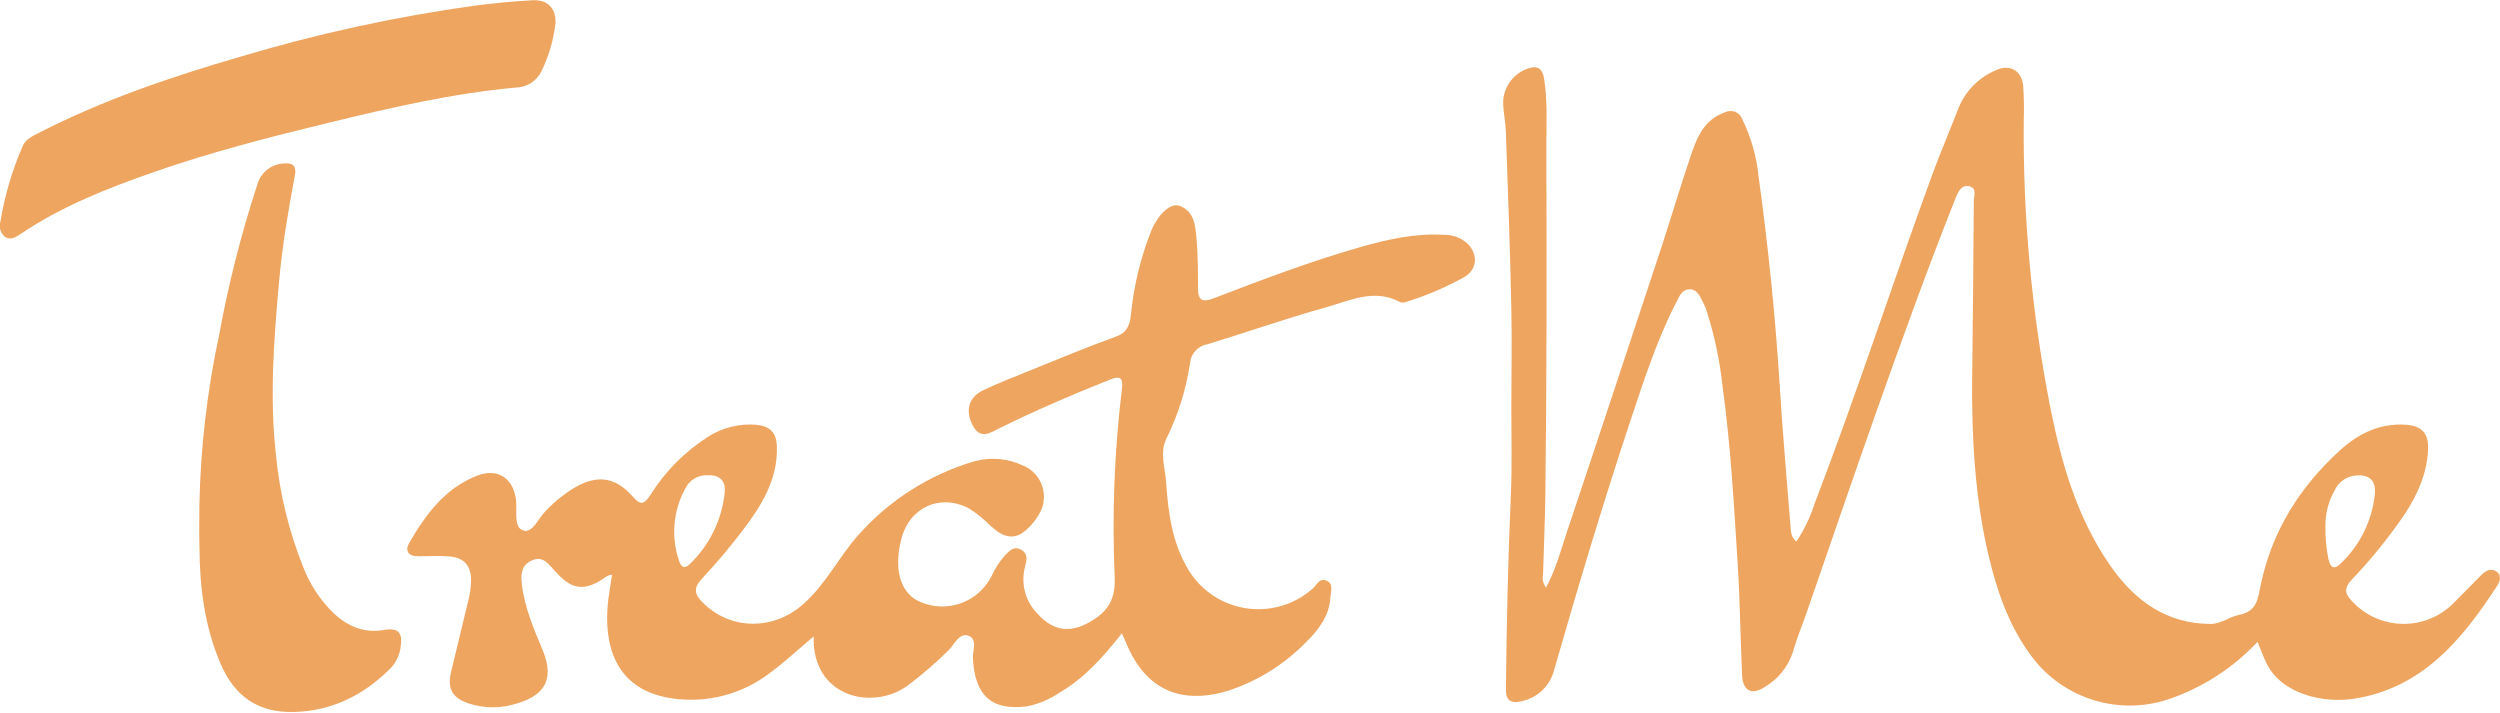
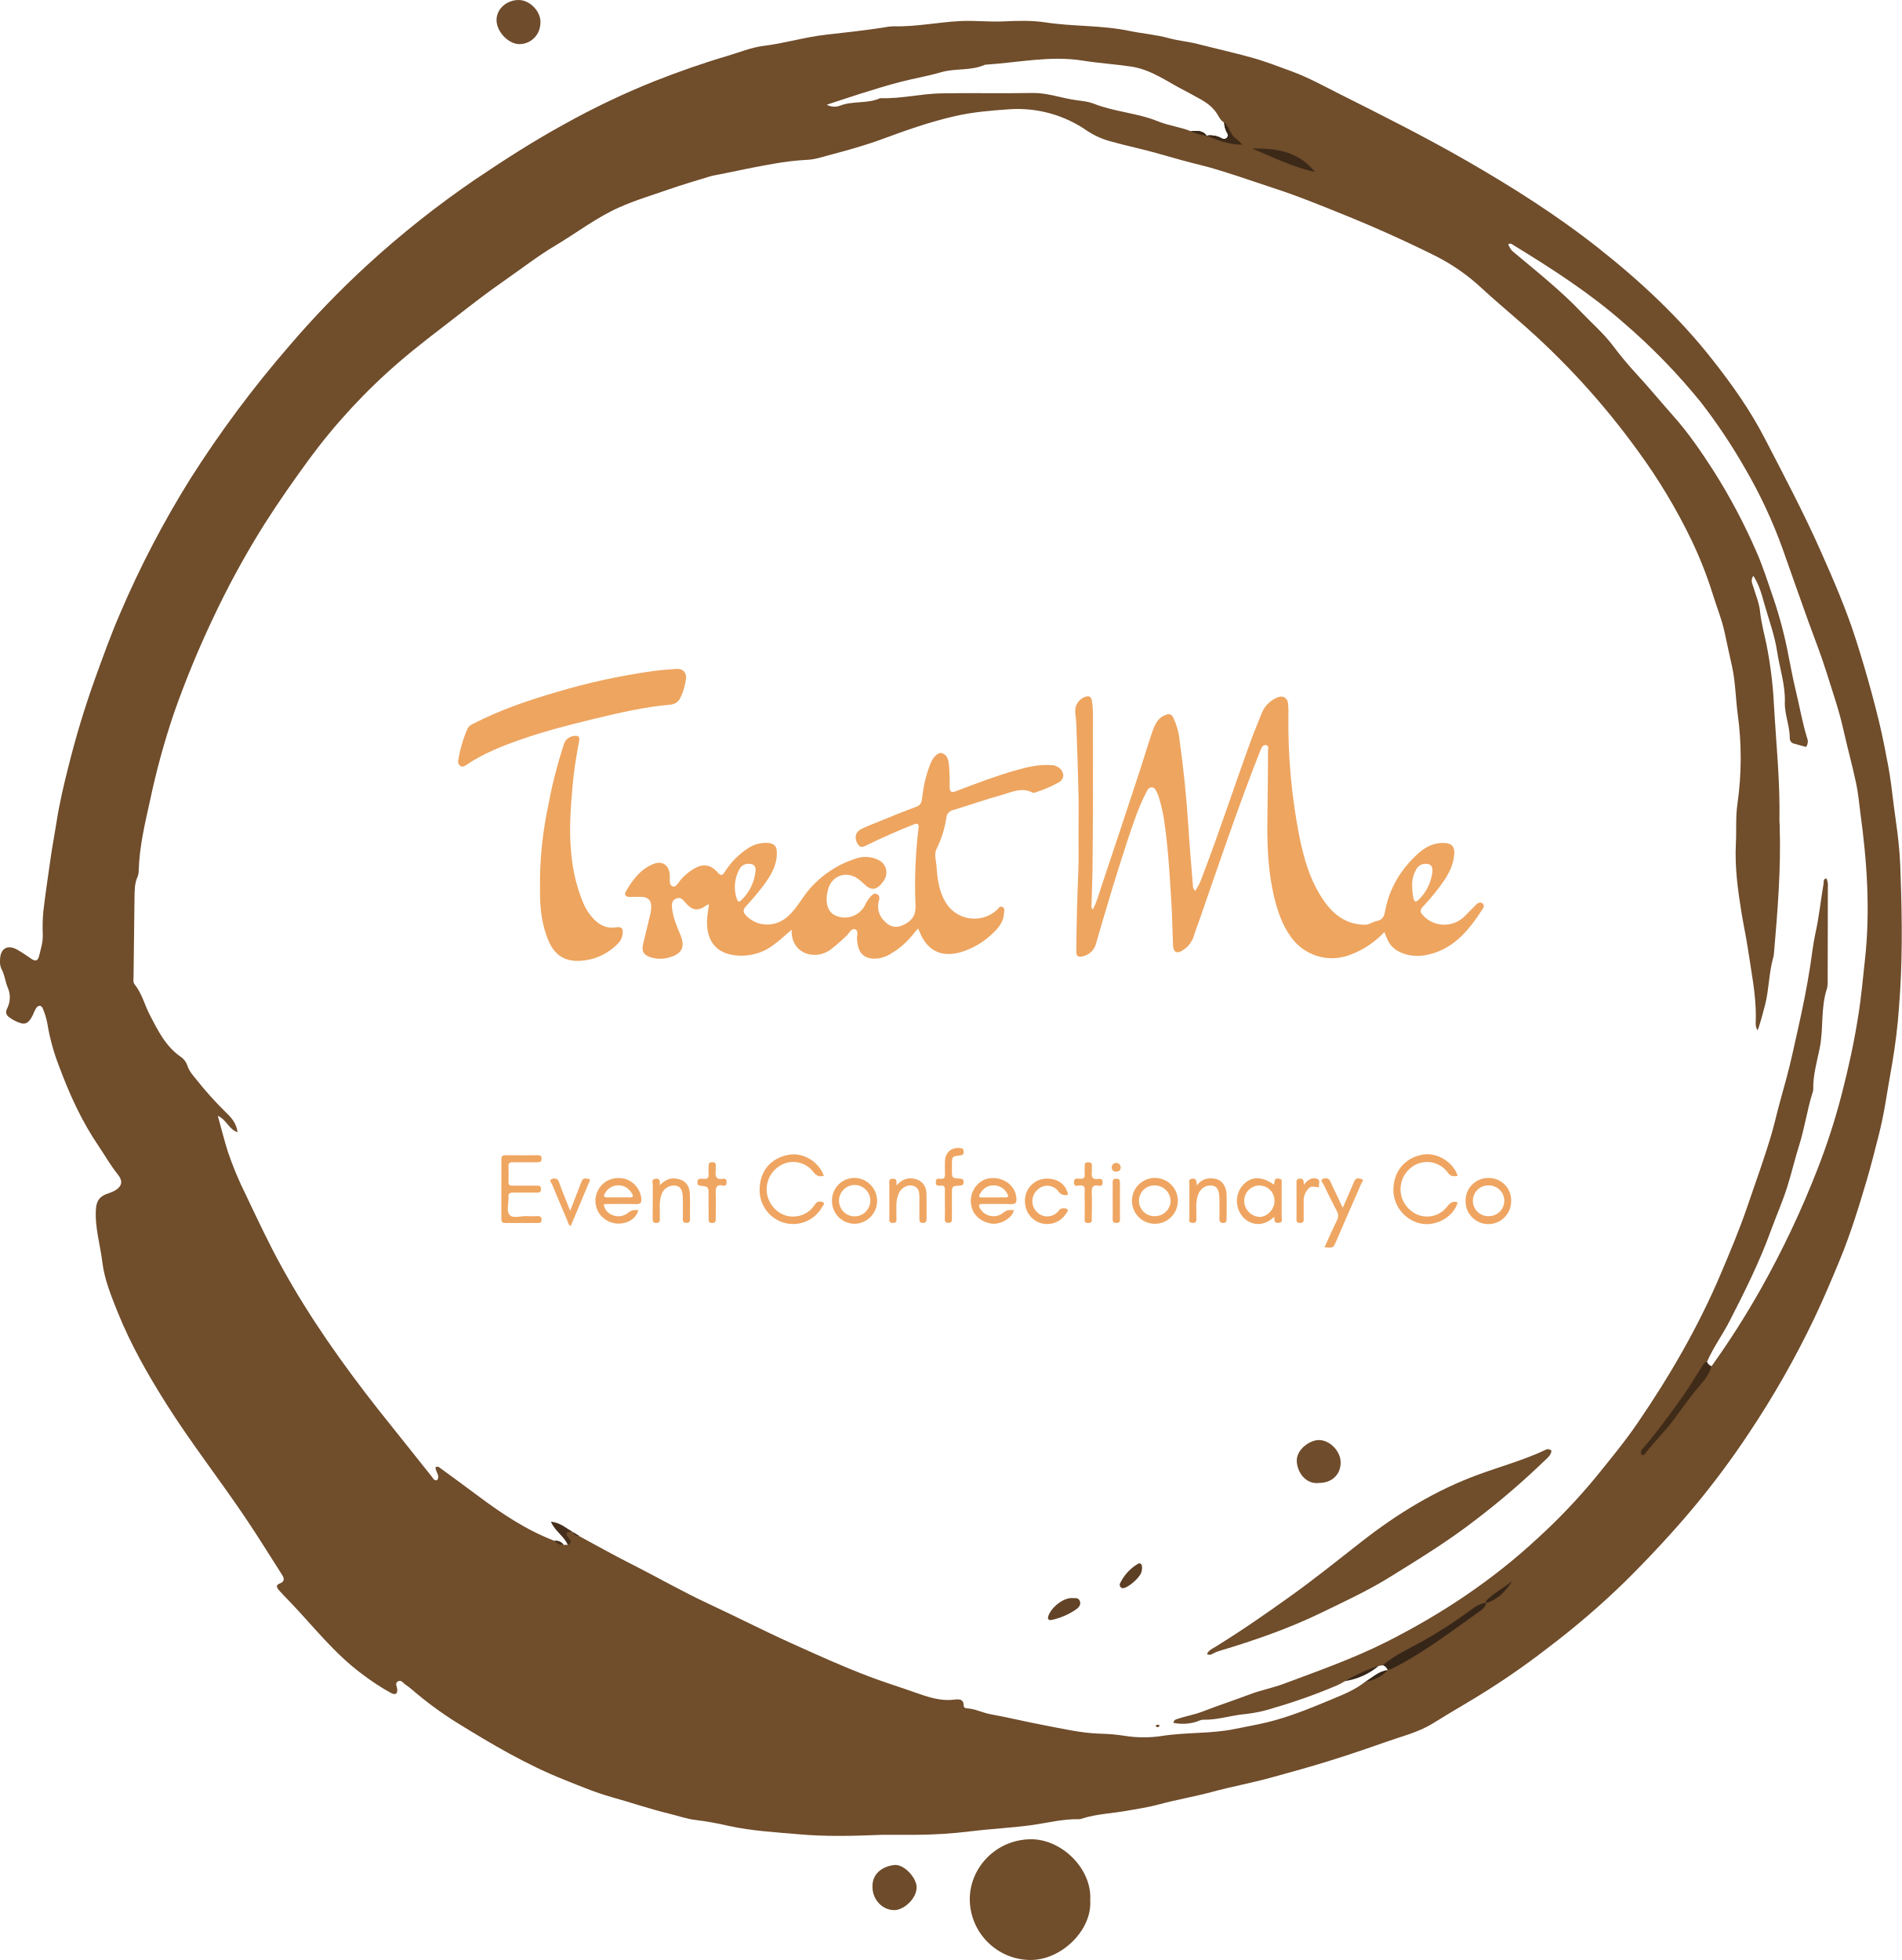
- <svg xmlns="http://www.w3.org/2000/svg" id="Layer_1" data-name="Layer 1" viewBox="0 0 458.44 130.58">
-   <path d="M466.27,113.36c-1-.69-2-.1-2.78.68-1.66,1.65-3.27,3.35-4.94,5a12.87,12.87,0,0,1-18.77-.26c-1.39-1.43-1.4-2.46,0-3.94a93.94,93.94,0,0,0,9.77-12.11c2.34-3.61,4.05-7.46,4.2-11.82.11-3-1.27-4.28-4.17-4.46-4.73-.29-8.63,1.65-12,4.71-7.35,6.7-12.46,14.82-14.51,24.63-.54,2.59-.64,4.88-4,5.54-1.74.33-3.29,1.69-5.32,1.66-8-.09-13.71-4.23-18.12-10.48-6.33-9-9.22-19.34-11.28-29.87a260.56,260.56,0,0,1-4.74-52.14,59,59,0,0,0-.11-6.24c-.28-2.81-2.53-4-5.05-2.79a12.65,12.65,0,0,0-6.77,6.83c-1.58,4.11-3.34,8.16-4.85,12.3-7.32,20-13.91,40.35-21.56,60.28a28.31,28.31,0,0,1-3.35,7c-1.05-.84-1-1.92-1.09-2.91-.7-8.71-1.47-17.42-2-26.14-.81-12.7-2.12-25.36-3.86-38A31,31,0,0,0,328,30.44a2.27,2.27,0,0,0-3.17-1.27c-3.88,1.32-5.16,4.67-6.3,8-1.89,5.57-3.55,11.21-5.38,16.79C307.43,71.2,301.77,88.43,296,105.62c-1.19,3.53-2.11,7.2-4,10.7a3,3,0,0,1-.54-2.4c.13-5,.37-10,.43-15.06.25-21.15.25-42.31.17-63.47,0-4.14.26-8.31-.42-12.45-.34-2.08-1.46-2.36-3.13-1.74a6.69,6.69,0,0,0-4.36,6.61c.09,1.63.43,3.26.49,4.89.38,10.82.78,21.63,1,32.45.14,6.07,0,12.14,0,18.21,0,5.29.15,10.59-.08,15.87-.52,11.94-.8,23.89-.91,35.83,0,2,1,2.57,2.86,2.1a7.79,7.79,0,0,0,6-5.81c4.42-15.37,9-30.7,14.05-45.87,2.44-7.29,4.79-14.63,8.34-21.49.54-1.05,1-2.38,2.49-2.37s1.92,1.55,2.53,2.64a9.08,9.08,0,0,1,.65,1.69,69.5,69.5,0,0,1,2.8,13.41c1.5,10.9,2.1,21.86,2.79,32.81.42,6.74.49,13.5.8,20.24.12,2.83,1.76,3.71,4.13,2.15a11.54,11.54,0,0,0,5.22-6.53c.71-2.49,1.71-4.89,2.56-7.34,4.16-12,8.26-24,12.49-36,4.74-13.37,9.54-26.71,14.78-39.88.5-1.24,1.14-2.42,2.53-2.07s.78,1.75.78,2.71c-.05,10.74-.19,21.49-.3,32.23-.11,11,.47,22,3,32.74,1.55,6.51,3.68,12.8,7.72,18.28a22.47,22.47,0,0,0,26.17,7.78,39.76,39.76,0,0,0,15.43-10.21c.58,1.38,1,2.58,1.57,3.75,2.71,5.86,10.56,7.57,16.21,6.67,12.46-2,19.67-10.75,26.05-20.52C466.93,115.29,467.35,114.11,466.27,113.36Zm-30.78-2.21a27.64,27.64,0,0,1-.56-5.94,12.89,12.89,0,0,1,1.66-6.65,4.65,4.65,0,0,1,3.52-2.74c2.67-.4,4.15.7,3.88,3.37a20.34,20.34,0,0,1-6.25,12.69C436.64,113,435.93,112.88,435.49,111.15Z" transform="translate(-8.5 -8.57)" style="fill:#eea560" />
-   <path d="M277.78,53.42a6,6,0,0,0-4.44-1.78c-5.29-.34-10.36.82-15.35,2.23-9.15,2.61-18.05,6-26.93,9.4-2,.78-2.88.44-2.88-1.8,0-3,0-6.09-.26-9.1-.22-2.35-.35-5-3.11-6.06-1.64-.61-3.95,1.53-5.22,4.64A56.73,56.73,0,0,0,215.91,66c-.2,1.85-.49,3.45-2.65,4.25-5.51,2-11,4.27-16.41,6.47-2.73,1.1-5.48,2.18-8.12,3.45s-3.24,3.74-1.87,6.39,3.13,1.43,4.83.58c6.67-3.31,13.51-6.23,20.45-9,2-.79,2.3,0,2.1,1.69a210.46,210.46,0,0,0-1.34,34.49c.2,4.2-1.25,6.39-4.49,8.27-3.62,2.1-6.7,1.74-9.55-1.37a9,9,0,0,1-2.36-8.85c.29-1.12.54-2.28-.75-3s-2.11.17-2.93,1a15.15,15.15,0,0,0-2.52,3.9A10.12,10.12,0,0,1,177.38,119c-3.52-1.4-4.94-5.44-3.79-10.76.08-.34.14-.68.24-1,1.56-5.77,7.26-8.21,12.47-5.37a22.39,22.39,0,0,1,3.82,3.11c1.31,1.14,2.67,2.29,4.62,1.88s4.82-3.89,5.1-6.13a6.17,6.17,0,0,0-3.7-6.77,12.92,12.92,0,0,0-8.89-.82,45.73,45.73,0,0,0-21.4,13.6c-3.56,4-5.89,8.93-10,12.57-5.48,4.91-13.41,4.87-18.5-.26-1.52-1.52-1.72-2.66-.15-4.34a114.65,114.65,0,0,0,7.53-8.93c3.43-4.52,6.41-9.29,6.23-15.32-.09-2.56-1.2-3.73-3.77-4a14.26,14.26,0,0,0-8.69,2.1A34.13,34.13,0,0,0,127.79,99.3c-1.16,1.72-1.75,2.07-3.3.29-3.17-3.61-6.55-4-10.67-1.57a25,25,0,0,0-5.41,4.42c-1.27,1.33-2.3,4-4,3.4s-1.11-3.37-1.25-5.22c-.32-4.17-3.24-6.35-7.15-4.83-5.88,2.29-9.46,7.11-12.47,12.35-.87,1.5-.07,2.47,1.72,2.44s3.47-.1,5.2,0c3.1.08,4.57,1.69,4.41,4.8a15.91,15.91,0,0,1-.38,2.83c-1.07,4.53-2.2,9.06-3.28,13.6-.72,3.07.23,4.77,3.27,5.76a14.08,14.08,0,0,0,8,.23c5.24-1.35,8-4,5.54-10-1.63-3.89-3.33-7.82-3.82-12.08-.21-1.77-.16-3.54,1.87-4.4s3,.66,4.1,1.87c.29.32.59.64.9.94,2.42,2.42,4.47,2.68,7.45.95.69-.4,1.26-1.08,2.22-1.1-.31,2.13-.71,4.08-.84,6.06-.57,8.34,2.44,15.3,12,16.62a23.73,23.73,0,0,0,17.81-4.71c2.75-2,5.22-4.37,8-6.68-.37,11.18,11,13.89,17.58,8.76a76.16,76.16,0,0,0,7.24-6.3c1-1.07,1.91-3.14,3.51-2.6,1.77.59.8,2.74.87,4.17.34,6.8,3.42,9.63,9.91,8.8a16.2,16.2,0,0,0,5.94-2.5c4.58-2.66,8-6.5,11.47-10.9.37.86.59,1.33.79,1.81,3.47,8.35,9.71,11.3,18.4,8.82A35.23,35.23,0,0,0,248,126.32c2.29-2.22,4.28-4.83,4.47-8.27.06-1,.63-2.43-.71-3s-1.78.8-2.51,1.42a15,15,0,0,1-23.16-4c-2.71-4.77-3.4-10.14-3.75-15.51-.18-2.64-1.23-5.47.07-8a47.1,47.1,0,0,0,4.32-13.81,3.83,3.83,0,0,1,3.18-3.45c7.2-2.19,14.31-4.7,21.56-6.72,4.46-1.23,9-3.6,13.81-1,.42.23,1.19-.08,1.75-.26a56.27,56.27,0,0,0,10-4.35C279.33,58,279.59,55.44,277.78,53.42ZM135,112c-.92.91-1.57.7-2-.64a16.49,16.49,0,0,1,1.2-13.27,4.29,4.29,0,0,1,4.2-2.36c2.26-.11,3.21,1.28,3,3.08A21.11,21.11,0,0,1,135,112Z" transform="translate(-8.5 -8.57)" style="fill:#eea560" />
-   <path d="M110.37,12.72a26.8,26.8,0,0,1-2.58,8.91,5.33,5.33,0,0,1-4.75,3C91.39,25.7,80,28.35,68.68,31.1c-10.74,2.61-21.46,5.35-31.92,9-8.58,3-17,6.29-24.59,11.45-.79.53-1.72,1.07-2.67.51a2.53,2.53,0,0,1-.94-2.78A58.46,58.46,0,0,1,12.64,35.4c.54-1.29,1.76-1.84,2.92-2.44,11.83-6.06,24.34-10.31,37.05-14A289,289,0,0,1,95.36,9.63c3.51-.48,7-.78,10.58-1C108.78,8.38,110.46,10,110.37,12.72Z" transform="translate(-8.5 -8.57)" style="fill:#eea560" />
-   <path d="M45.06,101.36A164.55,164.55,0,0,1,48.68,70a210.92,210.92,0,0,1,7-27.57,5.29,5.29,0,0,1,5-3.89c1.58-.12,2.21.51,1.9,2.16-1.22,6.46-2.32,12.93-2.9,19.48-.95,10.59-1.78,21.16-.57,31.82a73.73,73.73,0,0,0,5,20.57,23.62,23.62,0,0,0,5.71,8.59c2.54,2.28,5.45,3.55,9,2.94,2.81-.47,3.59.47,3.12,3.33a6.89,6.89,0,0,1-2,3.86c-4.87,4.82-10.65,7.66-17.55,7.84-6.49.16-10.9-2.79-13.51-9-2.84-6.71-3.75-13.79-3.8-21C45,106.56,45.06,104,45.06,101.36Z" transform="translate(-8.5 -8.57)" style="fill:#eea560" />
+ <svg xmlns="http://www.w3.org/2000/svg" viewBox="0 0 850.15 876.19">
+   <g id="circle">
+     <path d="M970.94,521.82a186.09,186.09,0,0,0-1.52-20.38c-1-6.88-1.84-13.8-2.71-20.7-.72-5.77-1.91-11.46-3-17.1-1.49-7.74-3.46-15.46-5.51-23.12-2.22-8.33-4.69-16.59-7.3-24.77-4.28-13.41-9.89-26.34-15.6-39.21-7.66-17.3-16.51-34-25.2-50.79C903.71,313.4,895.67,302,887,291c-14.87-19-32.3-35.23-51.11-50.1-18.65-14.75-38.71-27.42-59.29-39.25-18.26-10.48-37.06-19.94-55.88-29.37-7.25-3.63-14.36-7.62-22-10.42-5.89-2.16-11.74-4.44-17.82-6.13-8-2.22-16-4-24.07-6.07-4.35-1.1-8.84-1.48-13.1-2.65-5.78-1.58-11.72-2-17.54-3.22-12.33-2.59-25.08-1.91-37.58-3.81-6.19-.95-12.63-.73-18.93-.44s-12.47-.46-18.76-.17c-10.14.47-20.13,2.65-30.31,2.35a25.1,25.1,0,0,0-4.45.57c-8.52,1.31-17.12,2.24-25.66,3.2-9.45,1.06-18.5,3.86-27.92,5-5.37.66-10.77,2.9-16.14,4.48-11.07,3.26-21.94,7.12-32.7,11.34a352.63,352.63,0,0,0-40.3,19.24c-13.8,7.56-27,16.07-40.07,24.89a430.93,430.93,0,0,0-47.6,37.74,414.41,414.41,0,0,0-35.29,36.56,499.29,499.29,0,0,0-44.2,59.44A439.64,439.64,0,0,0,175.07,404c-4.22,9.71-7.78,19.67-11.38,29.62A408.86,408.86,0,0,0,151.8,473c-2.06,8.15-4,16.41-5.28,24.79-.78,5.05-1.77,10.1-2.5,15.18-1.17,8.18-2.4,16.36-3.36,24.57a77.74,77.74,0,0,0-.23,10.47c.06,3.23-.89,6.22-1.64,9.28-.6,2.4-1.73,2.51-3.55,1.26-2.06-1.41-4.11-2.84-6.29-4.06-4.32-2.42-7.53-.51-7.63,4.51a8,8,0,0,0,.52,3.9c1.53,2.66,1.74,5.7,2.89,8.47a10.83,10.83,0,0,1-.13,9.19c-.86,1.66-.76,2.86.53,3.95a15.12,15.12,0,0,0,2.94,1.84c4.21,2.11,5.8,1.57,7.91-2.63a20.81,20.81,0,0,1,1.49-3.12c1.06-1.45,2.39-1.3,3,.29a33.27,33.27,0,0,1,2,6.64,94.7,94.7,0,0,0,5.42,19.58c4.57,12.29,10,24.17,17.43,35.1,2.88,4.25,5.39,8.73,8.63,12.76,2.49,3.11,1.9,5.38-1.48,7.35a27,27,0,0,1-3.69,1.46c-3.07,1.22-4.38,3.22-4.61,6.79-.51,8.11,1.93,15.79,2.88,23.66.93,7.67,3.92,15,6.82,22.24,5.84,14.51,13.52,28,21.87,41.22C206.69,775,219.24,791.07,230.68,808c5.77,8.51,11.14,17.28,16.69,25.93,1.08,1.68,1.24,3.07-1,3.91-2.06.78-1.24,2-.32,3.07,1.54,1.74,3.19,3.38,4.79,5.06,10.53,11,19.93,23.21,32.36,32.39a103.86,103.86,0,0,0,12.89,8.44c2,1,2.92.42,2.79-1.61-.08-1.26-1.2-2.78.33-3.6s2.35.83,3.42,1.52a28.11,28.11,0,0,1,2.77,2.11,165.63,165.63,0,0,0,20,14.76c15.51,9.57,31.2,18.89,48.23,25.64,6.91,2.74,13.75,5.66,20.94,7.68,8.76,2.46,17.4,5.39,26.23,7.54,3.84.93,7.61,2.3,11.57,2.74A140.38,140.38,0,0,1,447,946.2c10.45,2.28,21.08,2.86,31.62,3.77,11.23,1,22.6.82,36.79.24,3,0,8.78,0,14.6,0a213.17,213.17,0,0,0,25.36-1.59c9-1.13,18.16-1.52,27.23-2.77,7-1,14-2.82,21.22-2.63a5.14,5.14,0,0,0,1.45-.36c6.35-2,13-2.22,19.51-3.37,4.88-.86,9.89-1.6,14.59-2.88,7.85-2.13,15.86-3.46,23.7-5.58,8.75-2.36,17.69-4,26.46-6.41s17.55-4.83,26.23-7.54c8.36-2.6,16.65-5.43,24.91-8.34,7.16-2.53,14.63-4.31,21.2-8.37q7.39-4.58,14.9-9a347.84,347.84,0,0,0,37-25.14,363.27,363.27,0,0,0,33.94-29.19c11.09-11,21.74-22.4,31.7-34.4a377.14,377.14,0,0,0,23.71-32,411.75,411.75,0,0,0,29.25-51.39c4.06-8.52,7.72-17.22,11.33-25.94,4.82-11.64,8.5-23.64,12.07-35.68,1.93-6.5,3.56-13.1,5.25-19.67,1.24-4.81,2.24-9.68,3.07-14.52,1-5.85,1.94-11.78,3-17.6a249.43,249.43,0,0,0,3.13-25.71C971.79,560.77,971.65,541.28,970.94,521.82ZM506,171.84c6-1.86,12-3.77,18.1-5.32,5.92-1.51,12-2.55,17.83-4.24,6.48-1.9,13.34-.55,19.54-3.32a1.58,1.58,0,0,1,.49-.09c14.39-.9,28.79-4.11,43.18-1.83,7.18,1.15,14.45,1.61,21.63,2.66,9.57,1.4,16.64,7.11,24.73,11.09,1.93,1,3.76,2.09,5.66,3.1,3.38,1.78,6.51,4,8.52,7.46.73,1.26,1.44,2.66,2.87,3.38a10.16,10.16,0,0,0,1.33,4.69,1.74,1.74,0,0,1-.21,2.26,1.9,1.9,0,0,1-2.3.12,10.43,10.43,0,0,0-6.68-1.17h0c-1.81-2.46-4.42-2.16-7-2-4.78-1.9-10-2.49-14.69-4.41-9.28-3.78-19.42-4.21-28.71-7.88-3.06-1.21-6.5-1.29-9.71-1.88-5.82-1-11.48-3-17.58-2.93-13.64.26-27.29-.07-40.93.17-9.12.16-18.1,2.5-27.29,2.15-5.72,2.62-12.21,1.09-18,3.37a7.09,7.09,0,0,1-5.89-.44C496.46,175,501.22,173.32,506,171.84ZM955,558.92c-.93,8.36-1.64,16.8-3,25.18-1.83,11.63-4.32,23.1-7.24,34.42A293.93,293.93,0,0,1,933.63,653a416.1,416.1,0,0,1-25.09,53,382.17,382.17,0,0,1-22.15,34.78c-2.23.89-2.71,0-2-2,2.74-6.43,6.93-12.06,10.11-18.26,6.72-13.13,13.32-26.3,18.36-40.21,2.43-6.69,5.34-13.2,7.47-20,1.92-6.15,3.38-12.43,5.32-18.58,2.34-7.44,3.45-15.18,5.7-22.64a6.62,6.62,0,0,0,.54-1.91c-.21-6.37,1.65-12.55,2.87-18.61,1.79-8.85.38-18,3.23-26.6a13.07,13.07,0,0,0,.34-4q.08-20.71.08-41.43a7.8,7.8,0,0,0-.6-3.87c-1.62.18-1.17,1.44-1.31,2.29-1.26,7.49-2.05,15.05-3.7,22.49-1,4.66-1.53,9.48-2.25,14.2-1.45,9.36-3.32,18.65-5.39,27.84-1.7,7.55-3.26,15.16-5.31,22.66-1.74,6.37-3.56,12.75-5.12,19.19-1.32,5.46-3.08,10.83-4.84,16.17-2.43,7.38-5.05,14.7-7.56,22.06-3.47,10.19-7.66,20.1-11.86,30-9.93,23.45-22.66,45.37-37,66.36-5.87,8.62-12.56,16.68-19.14,24.81a264.67,264.67,0,0,1-25.41,26.66C788.66,836.29,765.82,851.48,741,864c-14.88,7.47-30.47,12.95-46,18.75-4.78,1.78-9.87,2.74-14.68,4.55-7.13,2.67-14.36,5.06-21.46,7.8-3.73,1.44-7.67,2.05-11.41,3.37a1.8,1.8,0,0,0-1.58,1.67,20.69,20.69,0,0,0,9.55-.28c1.29-.33,2.55-1.14,3.8-1.11,6.55.15,12.76-2.08,19.23-2.58a62,62,0,0,0,12.59-2.79,249.38,249.38,0,0,0,28-10c1.21-.52,2.33-1.23,3.5-1.86a95.89,95.89,0,0,0,15.07-6.83l1.83-.26c2-.53,3.07-.18,2.14,2.17h0c-3.24,1.84-6.35,3.92-9.92,5.14-4.44,3.56-9.67,5.67-14.84,7.82-9.46,3.94-19,7.89-28.92,10.31-4.76,1.15-9.71,2-14.53,3-10.82,2.23-21.84,1.42-32.66,3.14a54.24,54.24,0,0,1-16.87-.1,80.81,80.81,0,0,0-10.42-.91c-8.82-.23-17.32-2.29-25.93-3.91-7.79-1.46-15.48-3.38-23.28-4.77-3.57-.64-6.88-2.42-10.57-2.67-.65,0-1.52-.3-1.52-1.06,0-3.48-2.52-3-4.57-2.8-6.16.7-11.72-1.31-17.37-3.3-6.86-2.41-13.8-4.56-20.61-7.15-11.76-4.47-23.18-9.67-34.63-14.84-12.37-5.59-24.45-11.79-36.75-17.51-12-5.59-23.48-12.2-35.3-18.16-7.68-3.87-15.16-8.12-22.73-12.2-1.07-.56-2.47-.6-3.06-1.91a7,7,0,0,0-2.64-.81,1.82,1.82,0,0,0-1.62.89c-.83,1.28,1.05,2.09,1.8,3s1.71,1.64.39,2.78l-1.83,0c-1.26-.84-2.87-.92-4.1-1.83-12.51-4.79-23.5-12.13-34.15-20.1-5.71-4.27-11.48-8.47-17.23-12.68a1.38,1.38,0,0,0-1.71-.07c-.22,1.8,2.25,3.68.69,5.75-1.4.35-1.8-.83-2.35-1.53q-12-15-23.92-30c-15.91-20.24-30.76-41.19-43.2-63.79-5.76-10.46-10.84-21.27-15.95-32.06a152.67,152.67,0,0,1-8.19-19.66c-1.56-5-2.84-10.09-4.43-15.82,3.93,1.68,4.84,6,8.82,7.31-.48-4.22-3-6.73-5.42-9.07a158.84,158.84,0,0,1-13-14.5c-1.58-1.92-3.25-3.79-4-6.23a7.69,7.69,0,0,0-3-3.93c-6.72-4.64-10.14-11.69-13.75-18.59-2.37-4.53-3.51-9.67-6.82-13.75-.8-1-.5-2.22-.49-3.38q.21-17.72.43-35.43c.05-3.16,0-6.32,1.37-9.31a7.57,7.57,0,0,0,.51-2.93c.32-10.51,2.74-20.72,5-30.87a341.74,341.74,0,0,1,10.7-39.19A431.27,431.27,0,0,1,216,407.47a391.52,391.52,0,0,1,23.53-43.21c6.3-9.93,13.05-19.55,20-29.06a263.15,263.15,0,0,1,40.17-43.37c8.16-7.05,16.81-13.55,25.34-20.16,7.07-5.49,14.15-11,21.5-16.09,7.62-5.29,14.92-11,22.92-15.78,9.55-5.68,18.38-12.54,28.61-17.11,7.28-3.24,14.89-5.51,22.39-8.12,5.93-2.06,11.95-3.83,18-5.67,1.58-.48,3.23-.72,4.86-1.05,7.95-1.63,15.87-3.32,23.88-4.69a123.48,123.48,0,0,1,15.25-1.77c3.21-.15,6.23-1.18,9.25-2,8.14-2.16,16.25-4.38,24.2-7.32,10.52-3.9,21.1-7.61,32.13-10.15,8-1.86,16.11-2.51,24.17-3.09a54.38,54.38,0,0,1,35.28,9.75,36.05,36.05,0,0,0,10.82,4.73c7.15,2,14.44,3.46,21.59,5.54,6,1.74,12.07,3.44,18.17,4.93,5.3,1.29,10.51,3,15.71,4.65,5.51,1.76,11,3.73,16.46,5.5,10.89,3.5,21.46,7.85,32.05,12.12Q743,234.43,763,244.38a88.56,88.56,0,0,1,20.74,14.49c5.49,5.06,11.21,9.88,16.84,14.8a342,342,0,0,1,53,58,253.94,253.94,0,0,1,23.81,39.64,179.62,179.62,0,0,1,9.48,24c1.83,6,4.28,11.84,5.53,18,1,4.85,2.12,9.7,3.17,14.52,1.53,7,1.6,14.15,2.52,21.2a144.64,144.64,0,0,1-.09,40.24c-.88,5.88-.4,12-.71,17.94-.53,10.52.91,20.92,2.59,31.21.86,5.21,2,10.42,2.78,15.66,1.51,10.18,3.61,20.28,3.57,30.64,0,1.93-.46,4,.74,5.82.74-1.2,2.91-9.52,3.4-11.43,1.75-6.91,1.66-14.13,3.6-21a9.94,9.94,0,0,0,.35-2c1.65-19.05,3.19-38.11,2.55-57.27,0-.67-.12-1.33-.11-2,.36-17.5-1.52-34.9-2.48-52.32a184.2,184.2,0,0,0-3.34-26.6c-1-4.82-2.32-9.63-2.84-14.6-.38-3.72-1.92-7.32-3-10.95-.47-1.56-1.37-3.05,0-5,2.64,4.06,3.81,8.52,5,12.83,2,7,4.55,13.84,5.64,21.07,1.13,7.53,3.69,14.84,3.44,22.56-.17,5.55,2.27,10.72,2.2,16.25a2.48,2.48,0,0,0,2.17,2.39c1.73.45,3.45,1,5.1,1.41a4.05,4.05,0,0,0,.48-4c-2.19-7.12-3.43-14.48-5.18-21.71-1.12-4.6-2-9.36-2.94-14.06a191.11,191.11,0,0,0-7-26.9c-2.45-7-4.64-14.12-7.68-20.93a264.35,264.35,0,0,0-18.84-35.55c-5.49-8.53-11.17-16.92-17.88-24.48-5.52-6.21-10.8-12.62-16.42-18.74-3.82-4.15-7.43-8.43-10.86-13-4.07-5.39-9.26-9.93-14-14.85-9.19-9.65-19.59-17.94-29.77-26.46-1.76-1.48-1.82-1.4-3.06-4,1.08-.77,1.84,0,2.67.55C815.28,250.2,832,261,847,274.16a276.26,276.26,0,0,1,34.68,35.67,254.23,254.23,0,0,1,19.61,29.36,216.51,216.51,0,0,1,17.16,36.87c3.77,10.59,7.44,21.23,11.27,31.8,2.7,7.45,5.63,14.84,8,22.4,2.65,8.52,5.63,16.95,7.58,25.68,1.77,7.9,3.92,15.71,5.63,23.61,1,4.53,1.43,9.18,2,13.75C955.93,515.08,957.41,537,955,558.92Z" transform="translate(-121.3 -129.97)" style="fill:#704d2b" />
+     <path d="M608.66,979.31c1,13.51-13,27.11-27.07,26.84A27.29,27.29,0,0,1,554.82,979c0-14,11.55-26.59,27.13-26.82C595.92,952,609.5,965.45,608.66,979.31Z" transform="translate(-121.3 -129.97)" style="fill:#704d2b" />
+     <path d="M511.32,973.54c-.2-5.95,4.38-9.23,9.74-9.84,4.33-.5,10,5.69,10,9.94,0,5-5.52,10.07-9.79,10.21C515.81,984,511.32,979.15,511.32,973.54Z" transform="translate(-121.3 -129.97)" style="fill:#6e4b2a" />
+     <path d="M362.83,140.92a9.4,9.4,0,0,1-9.56,8.78c-5.1-.23-10.25-6-10-11.15.25-4.88,4.69-8.54,9.8-8.58C358.54,129.93,363.63,135.72,362.83,140.92Z" transform="translate(-121.3 -129.97)" style="fill:#6f4c2c" />
+     <path d="M660.71,190.63c-2-1.9-4.72-1.12-7-2C656.29,188.47,658.9,188.17,660.71,190.63Z" transform="translate(-121.3 -129.97)" style="fill:#111010" />
+     <path d="M670.75,192.58a3.11,3.11,0,0,1-3.69.17c-1.9-1.66-4.21-1.5-6.34-2.12a10.43,10.43,0,0,1,6.68,1.17,1.9,1.9,0,0,0,2.3-.12,1.74,1.74,0,0,0,.21-2.26,10.16,10.16,0,0,1-1.33-4.69c1.14,1.23,1,3,2,4.36C671.42,190.13,672.05,191.51,670.75,192.58Z" transform="translate(-121.3 -129.97)" style="fill:#111010" />
+     <path d="M741.65,876.54a3.84,3.84,0,0,0-2.14-2.17c5.18-4.48,11.43-7.25,17.33-10.5a195.65,195.65,0,0,0,21.23-13.66c2.28-1.66,4.48-3.42,7.43-3.71l.15.15A5.59,5.59,0,0,1,783,850.1c-12.73,8.95-25,18.54-39,25.6A22.68,22.68,0,0,1,741.65,876.54Z" transform="translate(-121.3 -129.97)" style="fill:#362618" />
+     <path d="M884.36,738.68a3.33,3.33,0,0,0,2,2c-1.07,4.36-4.24,7.49-6.92,10.72-3.49,4.21-6.56,8.72-9.81,13.07-4.08,5.46-9,10.19-13.08,15.58a1.07,1.07,0,0,1-1.45.23c-.83-1.91.79-2.95,1.78-4.12,5.77-6.83,11-14.06,16.2-21.33,3.17-4.44,6-9.13,8.9-13.75C882.64,740.1,883.14,739.07,884.36,738.68Z" transform="translate(-121.3 -129.97)" style="fill:#3f2b18" />
+     <path d="M681.06,196.38c10.77-.27,20.84,1.37,28.08,10.47C699.3,204.7,690.3,200.22,681.06,196.38Z" transform="translate(-121.3 -129.97)" style="fill:#3c2918" />
+     <path d="M676.57,194.68c-5.7-.05-10.81-1.92-15.85-4.05a10.43,10.43,0,0,1,6.68,1.17,1.9,1.9,0,0,0,2.3-.12,1.74,1.74,0,0,0,.21-2.26,10.16,10.16,0,0,1-1.33-4.69h0c1.71,1.45,2.34,3.6,3.5,5.4S675.34,192.73,676.57,194.68Z" transform="translate(-121.3 -129.97)" style="fill:#3c2918" />
+     <path d="M375.09,820.54c-1.57-3.8-5.59-5.89-7.51-10.31,4.22.38,6.69,2.88,9.58,4.42-1.53.19-3.74-.12-1.89,2.57C376.06,818.37,377.5,819.56,375.09,820.54Z" transform="translate(-121.3 -129.97)" style="fill:#452f1c" />
+     <path d="M785.5,846.5c.09-.32.08-.73.28-1,3.32-3.57,7.83-5.57,11.46-8.78-2.79,4.61-6.35,8.25-11.59,9.88Z" transform="translate(-121.3 -129.97)" style="fill:#362618" />
+     <path d="M737.68,874.63a30.38,30.38,0,0,1-15.07,6.83A74.93,74.93,0,0,1,737.68,874.63Z" transform="translate(-121.3 -129.97)" style="fill:#362618" />
+     <path d="M731.72,881.68c3.19-1.94,6-4.7,9.92-5.14A15.62,15.62,0,0,1,731.72,881.68Z" transform="translate(-121.3 -129.97)" style="fill:#362618" />
+     <path d="M660.71,190.63a19.6,19.6,0,0,1-7-2C656.29,188.47,658.9,188.17,660.71,190.63Z" transform="translate(-121.3 -129.97)" style="fill:#3c2918" />
+     <path d="M369.16,818.68a4.55,4.55,0,0,1,4.1,1.83A4.32,4.32,0,0,1,369.16,818.68Z" transform="translate(-121.3 -129.97)" style="fill:#452f1c" />
+     <path d="M377.16,814.65l3.06,1.91A2.78,2.78,0,0,1,377.16,814.65Z" transform="translate(-121.3 -129.97)" style="fill:#452f1c" />
+     <path d="M660.86,869.45c.67-1.76,2.26-2.37,3.58-3.18,11.87-7.31,23.32-15.26,34.62-23.39,10.5-7.56,20.6-15.67,30.79-23.65,16-12.54,33.18-23.06,52.35-30.08,10.08-3.7,20.49-6.51,30.23-11.15a2,2,0,0,1,2.43.56c-.23,2.07-1.94,3.26-3.31,4.6a346.33,346.33,0,0,1-29.79,25.62c-12.59,9.84-26.14,18.15-39.67,26.51-9.45,5.84-19.55,10.49-29.53,15.35-14.92,7.28-30.52,12.68-46.39,17.42a17.66,17.66,0,0,0-2.73,1.17A2.44,2.44,0,0,1,660.86,869.45Z" transform="translate(-121.3 -129.97)" style="fill:#704d2b" />
+     <path d="M711,792.9c-6.1.78-9.91-5-10-9.88-.11-5.06,5.73-9.3,9.89-9.3,4.93,0,9.76,5,9.73,10.1C720.59,789.19,716.69,792.87,711,792.9Z" transform="translate(-121.3 -129.97)" style="fill:#6f4c2b" />
+     <path d="M600.3,844.35c1.28.17,3.06-.47,3.74,1.39s-.82,3.17-2.15,4a31,31,0,0,1-10.42,4.4c-1.24.26-2-.27-1.58-1.61C591.19,848.53,596.4,844.41,600.3,844.35Z" transform="translate(-121.3 -129.97)" style="fill:#634327" />
+     <path d="M623.12,839.94a1.51,1.51,0,0,1-1.07-2.26,20.42,20.42,0,0,1,7.86-8.58c1.1-.69,1.87.17,1.92,1.35a6.83,6.83,0,0,1-.31,2.42C630.63,835.56,625.18,840.12,623.12,839.94Z" transform="translate(-121.3 -129.97)" style="fill:#5d3f24" />
+     <path d="M639.5,901.78a1,1,0,0,1-1.33.06.44.44,0,0,1,.11-.78,1.7,1.7,0,0,1,1,0C639.65,901.12,639.73,901.43,639.5,901.78Z" transform="translate(-121.3 -129.97)" style="fill:#704d2b" />
+   </g>
+   <g id="Text">
+     <g id="Team_Me_Event_Confectionary_Co" data-name="Team Me Event Confectionary Co">
+       <path d="M783.93,533.73c-1-.69-2-.09-2.79.68-1.66,1.65-3.27,3.35-4.94,5a12.87,12.87,0,0,1-18.77-.25c-1.38-1.43-1.39-2.47,0-3.95a94.18,94.18,0,0,0,9.78-12.11c2.33-3.61,4.05-7.46,4.2-11.82.1-2.95-1.27-4.28-4.18-4.46-4.73-.29-8.62,1.65-12,4.71-7.36,6.71-12.47,14.82-14.52,24.63-.54,2.59-.63,4.89-4,5.54-1.74.33-3.28,1.69-5.32,1.67-8-.1-13.7-4.23-18.11-10.48-6.34-9-9.22-19.34-11.29-29.88a262,262,0,0,1-4.74-52.14,56.46,56.46,0,0,0-.11-6.24c-.27-2.81-2.52-4-5-2.79a12.67,12.67,0,0,0-6.76,6.83c-1.59,4.11-3.34,8.16-4.86,12.3-7.32,20.05-13.91,40.35-21.55,60.28a28.35,28.35,0,0,1-3.36,7,3.55,3.55,0,0,1-1.09-2.91c-.69-8.71-1.46-17.42-2-26.14q-1.22-19.05-3.87-38a30.45,30.45,0,0,0-2.89-10.45,2.25,2.25,0,0,0-3.16-1.27c-3.88,1.31-5.16,4.66-6.31,8-1.89,5.56-3.54,11.2-5.38,16.78-5.67,17.22-11.33,34.46-17.13,51.64-1.19,3.53-2.11,7.2-4,10.7a3,3,0,0,1-.53-2.4c.12-5,.37-10,.43-15,.24-21.16.24-42.32.17-63.48,0-4.14.25-8.31-.42-12.44-.35-2.09-1.47-2.37-3.13-1.75a6.67,6.67,0,0,0-4.36,6.61c.09,1.64.43,3.26.48,4.89.39,10.82.79,21.63,1,32.45.15,6.07,0,12.14,0,18.21,0,5.29.15,10.59-.08,15.87q-.76,17.91-.91,35.84c0,2,1,2.57,2.86,2.09a7.78,7.78,0,0,0,6-5.81c4.42-15.37,9-30.69,14-45.86,2.44-7.3,4.79-14.64,8.35-21.5.54-1,1-2.38,2.48-2.37,1.62,0,1.92,1.55,2.54,2.64a9.84,9.84,0,0,1,.65,1.69,70.36,70.36,0,0,1,2.8,13.42c1.49,10.89,2.1,21.85,2.78,32.8.43,6.74.5,13.5.8,20.25.12,2.82,1.77,3.7,4.14,2.15A11.64,11.64,0,0,0,655,548.4c.7-2.49,1.7-4.89,2.55-7.34,4.17-12,8.26-24,12.5-36,4.73-13.37,9.54-26.7,14.78-39.88.49-1.24,1.13-2.42,2.52-2.07s.79,1.75.78,2.71c0,10.75-.19,21.49-.29,32.23-.12,11,.47,22,3,32.74,1.56,6.51,3.68,12.8,7.73,18.28a22.43,22.43,0,0,0,26.16,7.78,39.76,39.76,0,0,0,15.43-10.21c.58,1.38,1,2.59,1.57,3.75,2.71,5.86,10.56,7.57,16.21,6.67,12.46-2,19.68-10.75,26-20.52C784.59,535.66,785,534.48,783.93,533.73Zm-30.78-2.21a27.64,27.64,0,0,1-.56-5.94,13,13,0,0,1,1.65-6.65,4.71,4.71,0,0,1,3.52-2.74c2.67-.4,4.15.7,3.88,3.37a20.33,20.33,0,0,1-6.25,12.7C754.29,533.33,753.59,533.26,753.15,531.52Z" transform="translate(-121.3 -129.97)" style="fill:#eea560" />
+       <path d="M595.43,473.79A6,6,0,0,0,591,472c-5.28-.34-10.36.82-15.34,2.24-9.15,2.6-18.06,6-26.93,9.39-2,.78-2.88.45-2.89-1.8,0-3,0-6.09-.25-9.1-.22-2.35-.35-5-3.12-6.06-1.64-.61-4,1.53-5.22,4.65a56.15,56.15,0,0,0-3.67,15.06c-.21,1.84-.5,3.44-2.65,4.24-5.52,2-11,4.28-16.42,6.47-2.73,1.1-5.47,2.18-8.12,3.45s-3.23,3.74-1.87,6.39,3.13,1.43,4.83.59c6.68-3.31,13.52-6.23,20.45-9,2-.79,2.3,0,2.11,1.69a211.62,211.62,0,0,0-1.35,34.49c.21,4.2-1.24,6.39-4.48,8.27-3.62,2.1-6.71,1.74-9.55-1.37a9,9,0,0,1-2.37-8.85c.3-1.12.54-2.28-.74-3s-2.11.16-2.94,1a15.48,15.48,0,0,0-2.52,3.91A10.12,10.12,0,0,1,495,539.34c-3.52-1.4-4.94-5.44-3.78-10.76.08-.34.14-.68.23-1,1.57-5.76,7.27-8.21,12.48-5.37a23.72,23.72,0,0,1,3.82,3.11c1.3,1.14,2.67,2.29,4.62,1.88s4.82-3.89,5.09-6.13a6.13,6.13,0,0,0-3.69-6.76,12.89,12.89,0,0,0-8.9-.83,45.78,45.78,0,0,0-21.4,13.6c-3.56,4-5.88,8.93-10,12.58-5.49,4.9-13.41,4.86-18.51-.26-1.51-1.53-1.71-2.66-.14-4.34,2.65-2.86,5.18-5.83,7.53-8.93,3.42-4.53,6.41-9.3,6.22-15.33-.08-2.56-1.2-3.73-3.77-4a14.2,14.2,0,0,0-8.69,2.11,34,34,0,0,0-10.74,10.74c-1.16,1.72-1.74,2.07-3.29.29-3.17-3.61-6.56-4-10.68-1.57a24.45,24.45,0,0,0-5.4,4.43c-1.27,1.32-2.3,4-4.05,3.39s-1.1-3.37-1.24-5.22c-.33-4.16-3.24-6.35-7.16-4.83-5.87,2.29-9.45,7.11-12.47,12.35-.86,1.5-.07,2.48,1.73,2.45s3.46-.1,5.19-.06c3.11.09,4.57,1.69,4.41,4.8a14.92,14.92,0,0,1-.37,2.83c-1.07,4.54-2.21,9.06-3.28,13.61-.72,3.06.22,4.76,3.26,5.75a14.2,14.2,0,0,0,8,.24c5.23-1.36,8-4,5.53-10-1.62-3.89-3.33-7.82-3.82-12.08-.2-1.77-.15-3.54,1.88-4.4s3,.67,4.1,1.87c.29.32.58.64.89.95,2.42,2.42,4.48,2.67,7.46.94.68-.4,1.25-1.07,2.21-1.1-.3,2.13-.7,4.08-.84,6.06-.57,8.34,2.44,15.3,12,16.62a23.7,23.7,0,0,0,17.81-4.71c2.74-2,5.22-4.37,7.95-6.68-.37,11.19,11,13.89,17.57,8.76A74.94,74.94,0,0,0,500,548c1.06-1.07,1.91-3.14,3.51-2.6,1.78.6.81,2.74.88,4.18.33,6.79,3.41,9.62,9.9,8.8a16.15,16.15,0,0,0,5.94-2.51c4.58-2.66,8-6.5,11.47-10.89.38.85.59,1.32.79,1.8,3.48,8.35,9.71,11.3,18.4,8.82a35,35,0,0,0,14.73-8.92c2.3-2.21,4.28-4.83,4.48-8.27.06-1,.62-2.43-.71-3s-1.78.8-2.51,1.42a15,15,0,0,1-23.16-4c-2.71-4.77-3.4-10.14-3.75-15.51-.18-2.64-1.24-5.47.06-8a46.71,46.71,0,0,0,4.32-13.81,3.85,3.85,0,0,1,3.18-3.45c7.2-2.19,14.31-4.7,21.57-6.71,4.46-1.24,9-3.61,13.8-1.05.43.23,1.19-.08,1.75-.26a56,56,0,0,0,10-4.35C597,478.37,597.24,475.82,595.43,473.79ZM452.67,532.41c-.92.91-1.56.7-2-.64a16.41,16.41,0,0,1,1.2-13.27,4.31,4.31,0,0,1,4.2-2.36c2.26-.11,3.2,1.28,3,3.08A21,21,0,0,1,452.67,532.41Z" transform="translate(-121.3 -129.97)" style="fill:#eea560" />
+       <path d="M428,433.09a27.05,27.05,0,0,1-2.59,8.91,5.32,5.32,0,0,1-4.74,3c-11.65,1.06-23,3.71-34.37,6.46-10.74,2.61-21.45,5.36-31.91,9-8.59,3-17,6.29-24.6,11.45-.79.54-1.72,1.07-2.66.51a2.52,2.52,0,0,1-.94-2.77,57.28,57.28,0,0,1,4.08-13.87c.53-1.3,1.75-1.85,2.92-2.45,11.82-6.06,24.34-10.31,37-14A290.16,290.16,0,0,1,413,430c3.51-.48,7.05-.78,10.58-1C426.43,428.75,428.11,430.4,428,433.09Z" transform="translate(-121.3 -129.97)" style="fill:#eea560" />
+       <path d="M362.71,521.74a166.19,166.19,0,0,1,3.62-31.35,211,211,0,0,1,7-27.57,5.28,5.28,0,0,1,5-3.89c1.58-.11,2.21.51,1.89,2.17-1.21,6.45-2.31,12.93-2.9,19.48-.94,10.59-1.78,21.15-.56,31.81a73.3,73.3,0,0,0,5,20.57,23.59,23.59,0,0,0,5.7,8.59c2.54,2.28,5.46,3.55,9,3,2.8-.48,3.59.46,3.11,3.32a6.77,6.77,0,0,1-2,3.86A25.25,25.25,0,0,1,380,559.52c-6.49.17-10.89-2.79-13.5-9-2.84-6.71-3.76-13.79-3.8-21C362.7,526.93,362.71,524.33,362.71,521.74Z" transform="translate(-121.3 -129.97)" style="fill:#eea560" />
+       <path d="M489.58,655.56c-2.15.64-3.4,0-4.72-1.73a11.29,11.29,0,0,0-14-3.24,12.34,12.34,0,0,0-6.54,13.73c1.24,5.44,6.18,9.62,11.53,9.5a11.48,11.48,0,0,0,9.2-4.59,13.16,13.16,0,0,1,1.07-1.47,2.6,2.6,0,0,1,3.13-.29c1,.59-.1,1.5-.47,2.15a14.89,14.89,0,0,1-16.91,7,15.18,15.18,0,0,1-11-14.19c-.18-8.61,4.66-14.68,12.93-16.22C480.23,645,487.27,649.14,489.58,655.56Z" transform="translate(-121.3 -129.97)" style="fill:#efa561" />
+       <path d="M772.93,667.45c-1.63,6.1-8.77,10.5-15.63,9.65a15.52,15.52,0,0,1-13.11-14.61c-.19-8.66,5-15.09,13.4-16.41,6.25-1,13.43,3.45,15.32,9.53-1.77.37-3.11.32-4.41-1.46a11.41,11.41,0,0,0-17.11-1.61,12.21,12.21,0,0,0-.1,18,11.3,11.3,0,0,0,17.09-1.38C769.69,667.46,771,666.84,772.93,667.45Z" transform="translate(-121.3 -129.97)" style="fill:#efa561" />
+       <path d="M345.43,661.31c0-4.33.05-8.66,0-13,0-1.47.45-1.94,1.92-1.92,4.76.08,9.53.05,14.29,0,1.13,0,1.76.21,1.75,1.55s-.56,1.61-1.72,1.59c-3.73,0-7.45.05-11.17,0-1.5,0-2,.49-1.9,1.94.1,2.25.09,4.5,0,6.75-.05,1.37.44,1.81,1.79,1.78,3.55-.07,7.1,0,10.65,0,1.05,0,2.06-.18,2.1,1.48s-1,1.65-2.19,1.64c-3.47,0-6.93,0-10.4,0-1.41,0-2.06.34-1.95,1.87.2,2.75-1.07,6.24.48,8.06s5.05.42,7.7.57c1.64.09,3.29.06,4.93,0,1.24,0,1.68.45,1.68,1.68s-.66,1.39-1.65,1.38c-4.85,0-9.7,0-14.55,0-1.39,0-1.77-.5-1.76-1.82C345.46,670.32,345.43,665.82,345.43,661.31Z" transform="translate(-121.3 -129.97)" style="fill:#efa661" />
+       <path d="M405.75,668.25c1.89,0,2.36-.63,2.24-2.4a10.21,10.21,0,0,0-7.75-9c-5.4-1.05-10.1,1.36-12.06,6.18a10.16,10.16,0,0,0,3.55,12c5.42,3.84,13.35,1.7,14.93-4a5.26,5.26,0,0,0-4.73,1.2c-4.08,3.3-10.49.57-10.69-4C396.08,668.2,400.92,668.13,405.75,668.25Zm-12.75-3c-2,.09-2-.77-1.07-2.13a6.63,6.63,0,0,1,6.32-3.24c2.61.15,4.28,1.62,5.58,3.69.72,1.15.47,1.72-1,1.67-1.73,0-3.46,0-5.18,0C396.11,665.24,394.55,665.19,393,665.26Z" transform="translate(-121.3 -129.97)" style="fill:#efa561" />
+       <path d="M560.68,668.18c4.25.08,8.51-.06,12.75.07,1.92,0,2.33-.69,2.25-2.43-.27-6-6.12-10.2-12.67-9-4.27.81-7.69,5.16-7.74,9.84,0,5.29,3.34,9.14,8.83,10.24,4.1.82,9.72-2.22,10.44-5.92-1.72-.16-3.18-.23-4.73,1.13a6.94,6.94,0,0,1-10.35-1.84C558.59,668.78,558.79,668.15,560.68,668.18Zm-1.32-4.48c1.39-2.41,3.31-3.89,6.26-3.82a6.84,6.84,0,0,1,6,3.77c.74,1.27.26,1.66-1.07,1.61-1.72-.06-3.45,0-5.17,0s-3.46,0-5.18,0C558.87,665.29,558.78,664.7,559.36,663.7Z" transform="translate(-121.3 -129.97)" style="fill:#efa561" />
+       <path d="M694.25,674.15c0-5.11,0-10.22,0-15.33,0-.65.27-1.51-.63-1.78-.73-.22-1.75-.43-2.21.16s-.4,1.54-.58,2.35c-5.45-3.83-10.12-3.8-13.74,0a10.81,10.81,0,0,0-.5,14.06,9.12,9.12,0,0,0,5.66,3.4c3.28.58,6.06-.71,8.7-3.07,0,1.65,0,2.91,2,2.68S694.24,675.09,694.25,674.15Zm-10.1-.19a7.21,7.21,0,0,1-6.64-7,6.77,6.77,0,1,1,13.53,0C691,670.69,687.71,674.06,684.15,674Z" transform="translate(-121.3 -129.97)" style="fill:#efa561" />
+       <path d="M786.75,656.57a10.09,10.09,0,0,0-10.29,9.8,10.2,10.2,0,1,0,20.38.72A10,10,0,0,0,786.75,656.57Zm.08,17.07a6.87,6.87,0,1,1-.47-13.74,6.88,6.88,0,1,1,.47,13.74Z" transform="translate(-121.3 -129.97)" style="fill:#efa561" />
+       <path d="M637.54,656.53a10.26,10.26,0,0,0,.08,20.52,10.26,10.26,0,0,0-.08-20.52Zm.1,17.11a6.88,6.88,0,1,1-.13-13.75,7.11,7.11,0,0,1,7.09,6.82A7,7,0,0,1,637.64,673.64Z" transform="translate(-121.3 -129.97)" style="fill:#efa561" />
+       <path d="M503.43,656.54a10.05,10.05,0,0,0-10.21,10.15,10.16,10.16,0,0,0,10.27,10.36,10.26,10.26,0,0,0-.06-20.51Zm-.06,17.19a7,7,0,0,1-7-6.91,7,7,0,0,1,14-.22A7.07,7.07,0,0,1,503.37,673.73Z" transform="translate(-121.3 -129.97)" style="fill:#efa561" />
+       <path d="M721.57,669.89,726,659.7l.69-1.68c.71-1.69,2.31-1.34,3.34-.95,1.2.45,0,1.47-.24,2.12-3.88,9-7.88,17.89-11.71,26.88-1,2.37-2.7,1.48-4.68,1.49,1.9-4.15,3.61-8.11,5.54-12a4.21,4.21,0,0,0-.1-4.33c-2.06-3.9-4-7.87-5.91-11.84-.35-.73-1.57-1.81-.42-2.33s2.72-.71,3.51,1.08c1.08,2.45,2.27,4.85,3.43,7.27C720,666.78,720.69,668.09,721.57,669.89Z" transform="translate(-121.3 -129.97)" style="fill:#efa662" />
+       <path d="M598.79,664a3.65,3.65,0,0,1-4.4-1.49,6.16,6.16,0,0,0-9.37-.6,6.79,6.79,0,0,0-.29,9.76,6.39,6.39,0,0,0,9.44,0c.37-.36.62-.9,1.05-1.12a3.09,3.09,0,0,1,3.2,0c.69.57-.28,1.55-.73,2.22a10,10,0,0,1-11.88,3.72c-4.66-1.9-7.09-6.62-6.12-11.89a9.8,9.8,0,0,1,9.42-7.75C594.19,656.77,597.83,659.44,598.79,664Z" transform="translate(-121.3 -129.97)" style="fill:#efa561" />
+       <path d="M522.14,659.86c2-2.16,3.94-3.27,6.63-3.1,3.79.24,6.52,2.63,6.67,6.52s0,7.8.07,11.69c0,1.22-.37,1.67-1.63,1.68s-1.6-.56-1.58-1.72c0-3.29,0-6.59,0-9.88,0-2.18-.32-4.27-2.78-5-2.23-.67-4.89.63-6.17,2.85a12.15,12.15,0,0,0-1.32,5.76c-.07,1.91,0,3.81,0,5.72,0,1.07.35,2.27-1.53,2.29s-1.64-1-1.64-2.19c0-5,0-10.05,0-15.08,0-1.1-.51-2.49,1.58-2.51S521.88,658.34,522.14,659.86Z" transform="translate(-121.3 -129.97)" style="fill:#efa663" />
+       <path d="M656.35,659.86c2.52-3.25,5.44-3.46,8.43-2.87,2.8.56,4.76,3.45,4.85,6.94.09,3.64,0,7.28,0,10.92,0,1.09-.14,1.77-1.51,1.8s-1.73-.64-1.71-1.88q.09-4.56,0-9.1c-.06-3.74-1.05-5.41-3.26-5.7-3-.39-5.57,1.47-6.5,4.75s-.43,6.37-.53,9.56c0,1.2.29,2.44-1.72,2.37S653,675.3,653,674.29c0-4.94,0-9.88,0-14.82,0-.94-.67-2.3,1.23-2.58S656.16,658,656.35,659.86Z" transform="translate(-121.3 -129.97)" style="fill:#efa561" />
+       <path d="M416.19,659.77c2.07-1.86,3.75-3,6.12-3,4.36.09,7.11,2.31,7.36,6.67.23,3.88,0,7.79.09,11.69,0,1.13-.45,1.49-1.54,1.51s-1.7-.38-1.68-1.64c.06-3.2.07-6.41,0-9.62-.09-3.55-1.11-5.14-3.28-5.41a5.91,5.91,0,0,0-6.35,4.27c-1.08,3.38-.54,6.88-.66,10.33,0,1,.2,2-1.48,2.09s-1.71-.91-1.7-2.13c0-4.94,0-9.88.05-14.82,0-1-.84-2.54,1.24-2.81C416.27,656.66,416.44,657.84,416.19,659.77Z" transform="translate(-121.3 -129.97)" style="fill:#efa661" />
+       <path d="M543.7,668.28c0-2.08-.08-4.16,0-6.24.09-1.57-.41-2.24-2-2.07-1,.12-2.06.19-2.06-1.48s.89-1.71,2-1.55c1.88.25,2.16-.75,2.09-2.3-.09-1.9-.08-3.81,0-5.72.17-4.06,3.34-6.42,7.31-5.62,1.18.23,1,1,1,1.71.08,1-.31,1.32-1.31,1.44-3.88.44-3.87.49-3.89,4.33v2.08c0,3.74,0,3.78,3.65,4,1.07.08,1.55.35,1.58,1.5s-.52,1.57-1.69,1.63c-3.54.17-3.54.22-3.54,3.88s0,7.29,0,10.93c0,1.06-.07,1.8-1.48,1.82s-1.75-.6-1.71-1.87C543.76,672.62,543.71,670.45,543.7,668.28Z" transform="translate(-121.3 -129.97)" style="fill:#efa561" />
+       <path d="M376.19,671.23c1.72-4.43,3.19-8.19,4.66-12a9.86,9.86,0,0,1,.71-1.67c.71-1.12,1.9-.77,2.84-.58,1.15.22.43,1.1.2,1.64-2.69,6.46-5.41,12.89-8.18,19.46-1.15-.66-1.21-1.79-1.59-2.67-2.28-5.33-4.55-10.67-6.73-16-.3-.72-1.53-1.83-.14-2.36,1.22-.47,2.64-.46,3.27,1.46,1,3,2.23,5.82,3.37,8.71C375,668.35,375.49,669.47,376.19,671.23Z" transform="translate(-121.3 -129.97)" style="fill:#efa662" />
+       <path d="M438.06,668.19V664.3c0-3.82,0-3.86-3.64-4.28-1-.11-1.37-.45-1.36-1.43s.26-1.71,1.44-1.67c.43,0,.87,0,1.3,0,1.85.27,2.47-.56,2.28-2.34-.12-1.11,0-2.25,0-3.37s.32-1.7,1.6-1.7,1.68.53,1.59,1.7c-.06.69.07,1.4,0,2.08-.38,2.58.21,4.2,3.31,3.64,1.09-.2,1.53.39,1.53,1.5s-.33,1.77-1.46,1.53c-3.46-.73-3.48,1.34-3.39,3.83.12,3.63,0,7.26,0,10.9,0,1.15-.05,2-1.6,2s-1.61-.85-1.59-2C438.08,672.51,438.06,670.35,438.06,668.19Z" transform="translate(-121.3 -129.97)" style="fill:#efa662" />
+       <path d="M606.21,668.11c0-2-.1-4,0-6,.12-1.73-.51-2.27-2.21-2.18-1,0-2.58.76-2.62-1.4s1.61-1.63,2.73-1.59c1.54,0,2.26-.39,2.09-2-.11-1.11,0-2.25,0-3.38s-.11-2,1.53-2,1.74.69,1.66,1.91c-.06.77.08,1.57,0,2.33-.35,2.38.34,3.65,3,3.19,1.06-.19,1.81.12,1.82,1.49s-.6,1.77-1.73,1.54c-2.9-.56-3.24,1-3.13,3.34.17,3.64.06,7.29,0,10.93,0,1.14.41,2.46-1.65,2.42-1.9,0-1.49-1.25-1.51-2.3C606.19,672.28,606.21,670.2,606.21,668.11Z" transform="translate(-121.3 -129.97)" style="fill:#efa661" />
+       <path d="M704.19,659.64c1.74-2.46,3.78-3.52,6.08-2.62,1.39.55.43,2.3.68,3.73-1.67-.1-3.33-.9-4.66.49a7.94,7.94,0,0,0-2.22,5.63c0,2.5,0,5,0,7.51,0,1.07.33,2.26-1.54,2.28s-1.64-1-1.64-2.18c0-5.1,0-10.19,0-15.29,0-1.07-.33-2.25,1.52-2.32S704,658,704.19,659.64Z" transform="translate(-121.3 -129.97)" style="fill:#efa662" />
+       <path d="M618.7,666.77c0-2.68,0-5.37,0-8.06,0-1.07.11-1.8,1.51-1.82s1.77.55,1.76,1.85c-.05,5.37,0,10.75,0,16.12,0,1.1-.14,1.78-1.52,1.79s-1.79-.49-1.75-1.82C618.76,672.15,618.7,669.46,618.7,666.77Z" transform="translate(-121.3 -129.97)" style="fill:#efa663" />
+       <path d="M622.35,651.72c-.1,1.27-.71,2-2,2a1.78,1.78,0,0,1-2.08-1.78,2,2,0,0,1,4-.22Z" transform="translate(-121.3 -129.97)" style="fill:#efa764" />
+     </g>
+   </g>
</svg>
